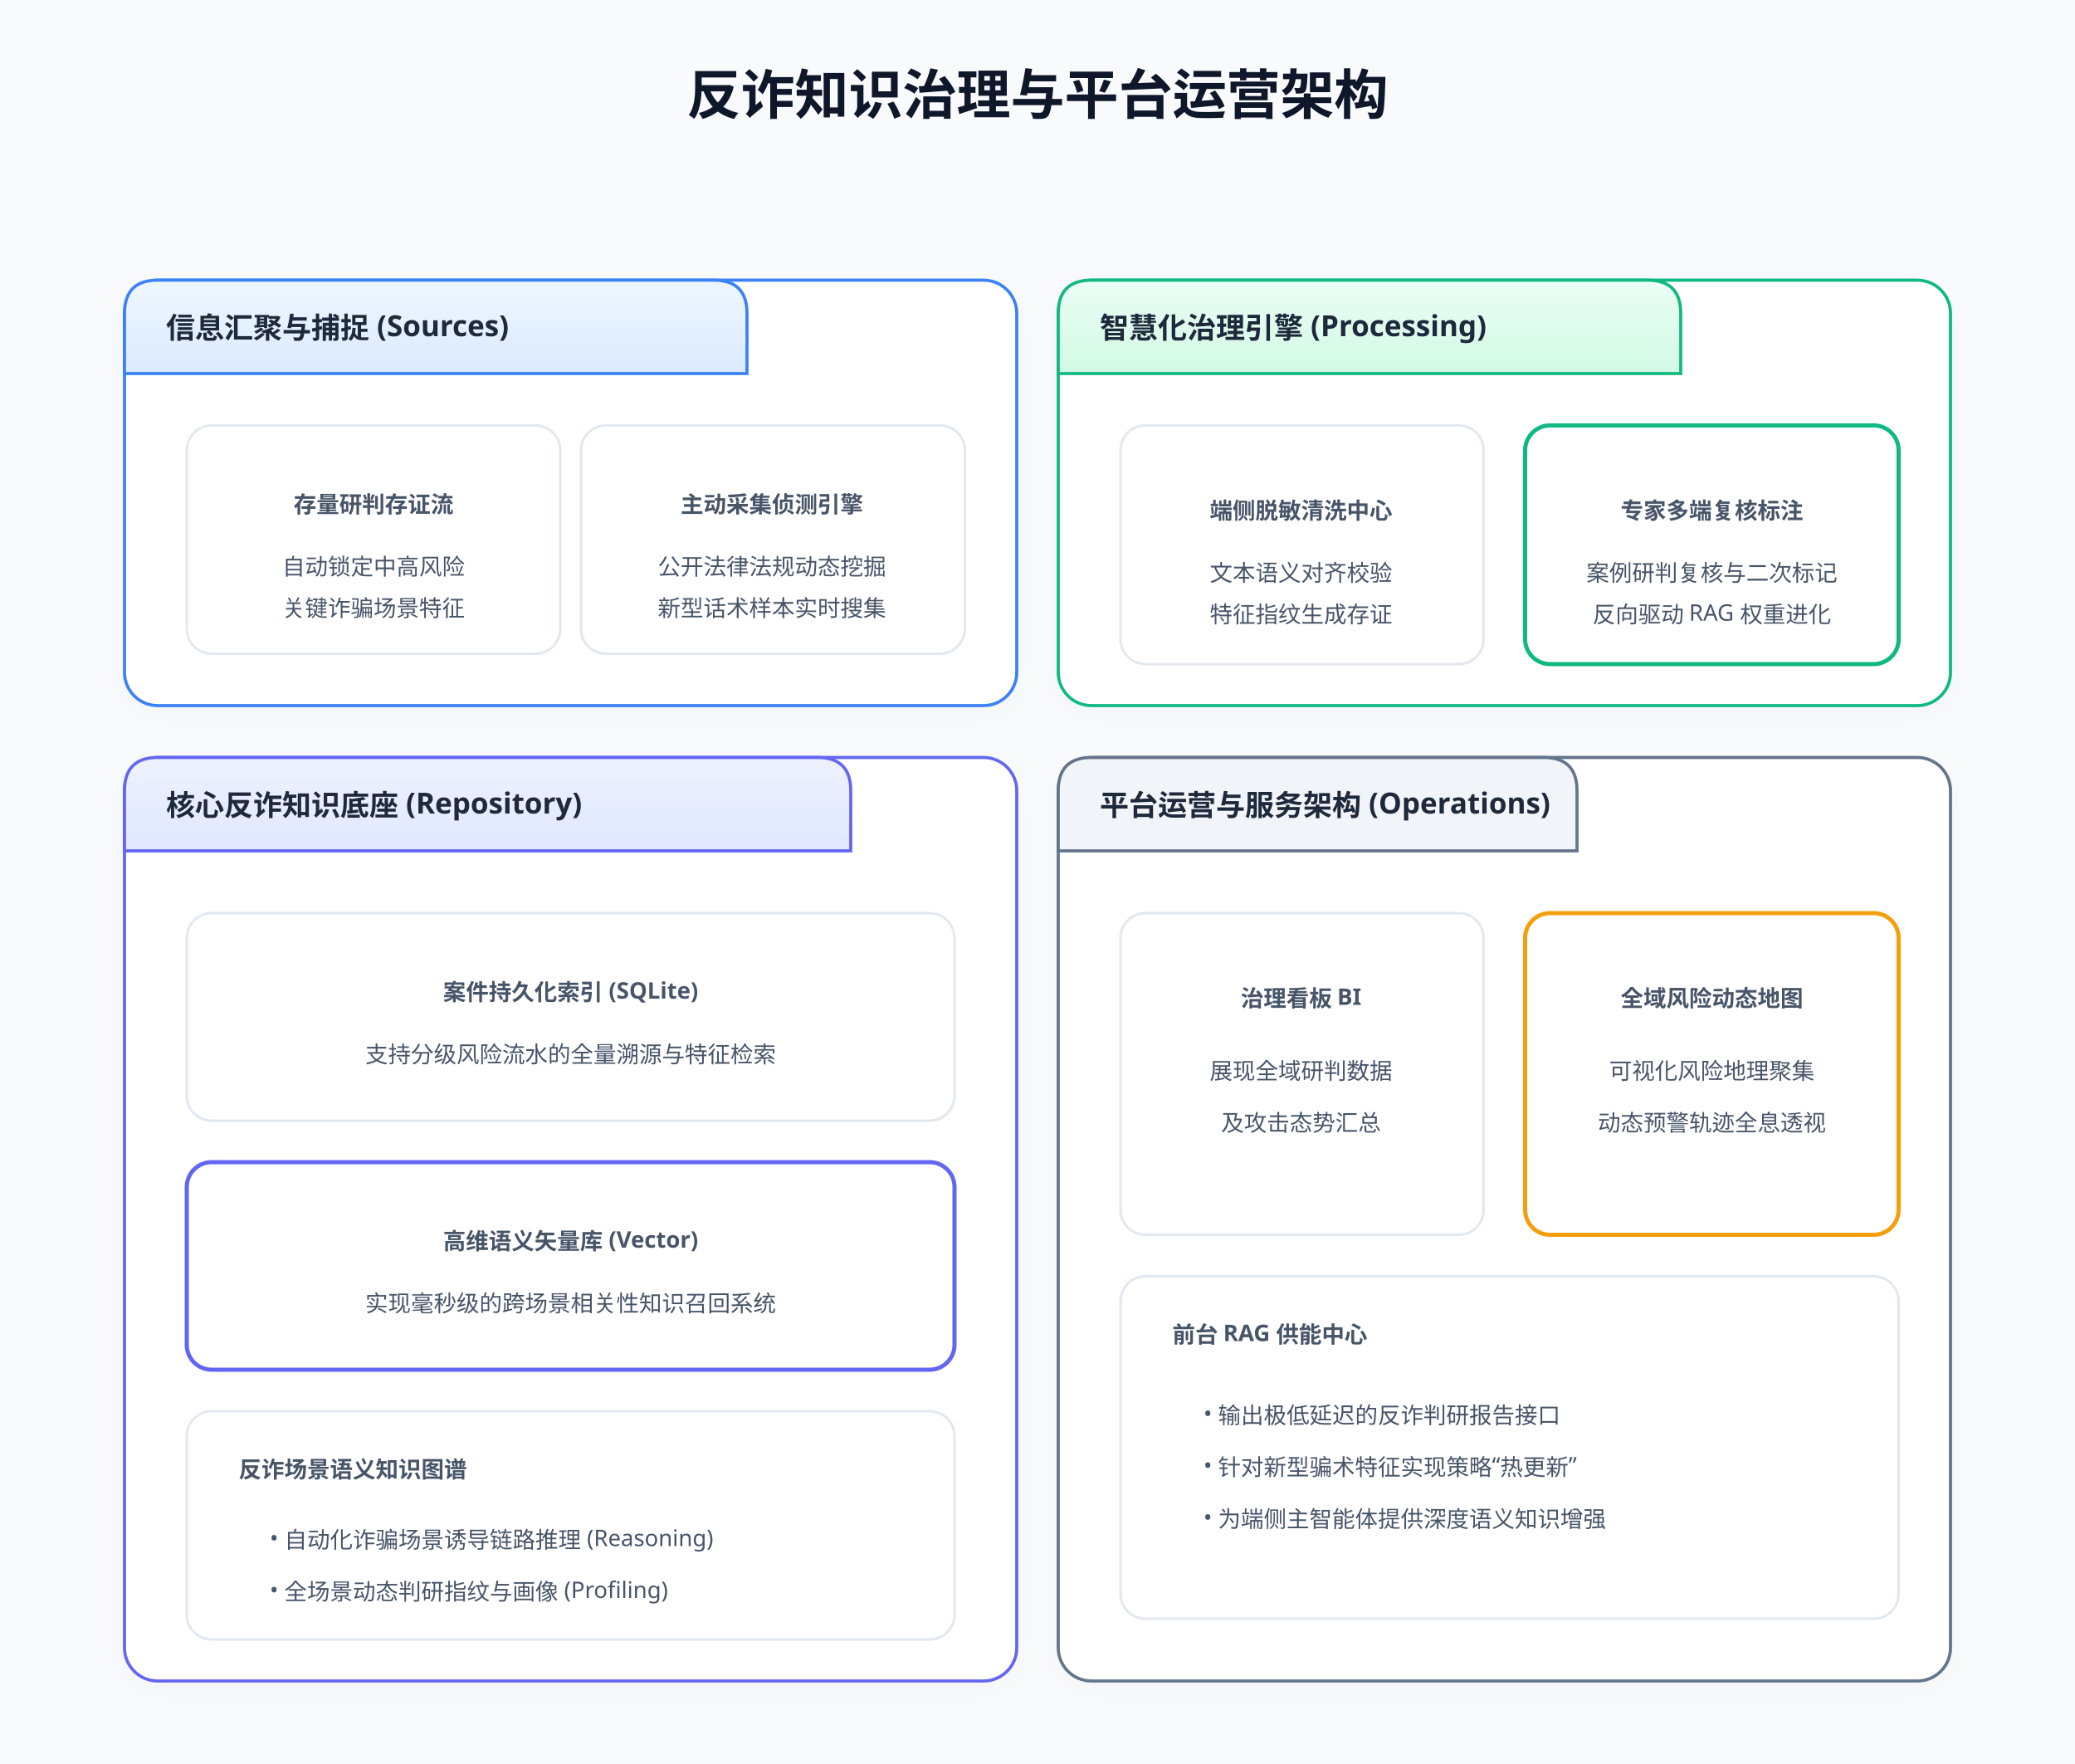
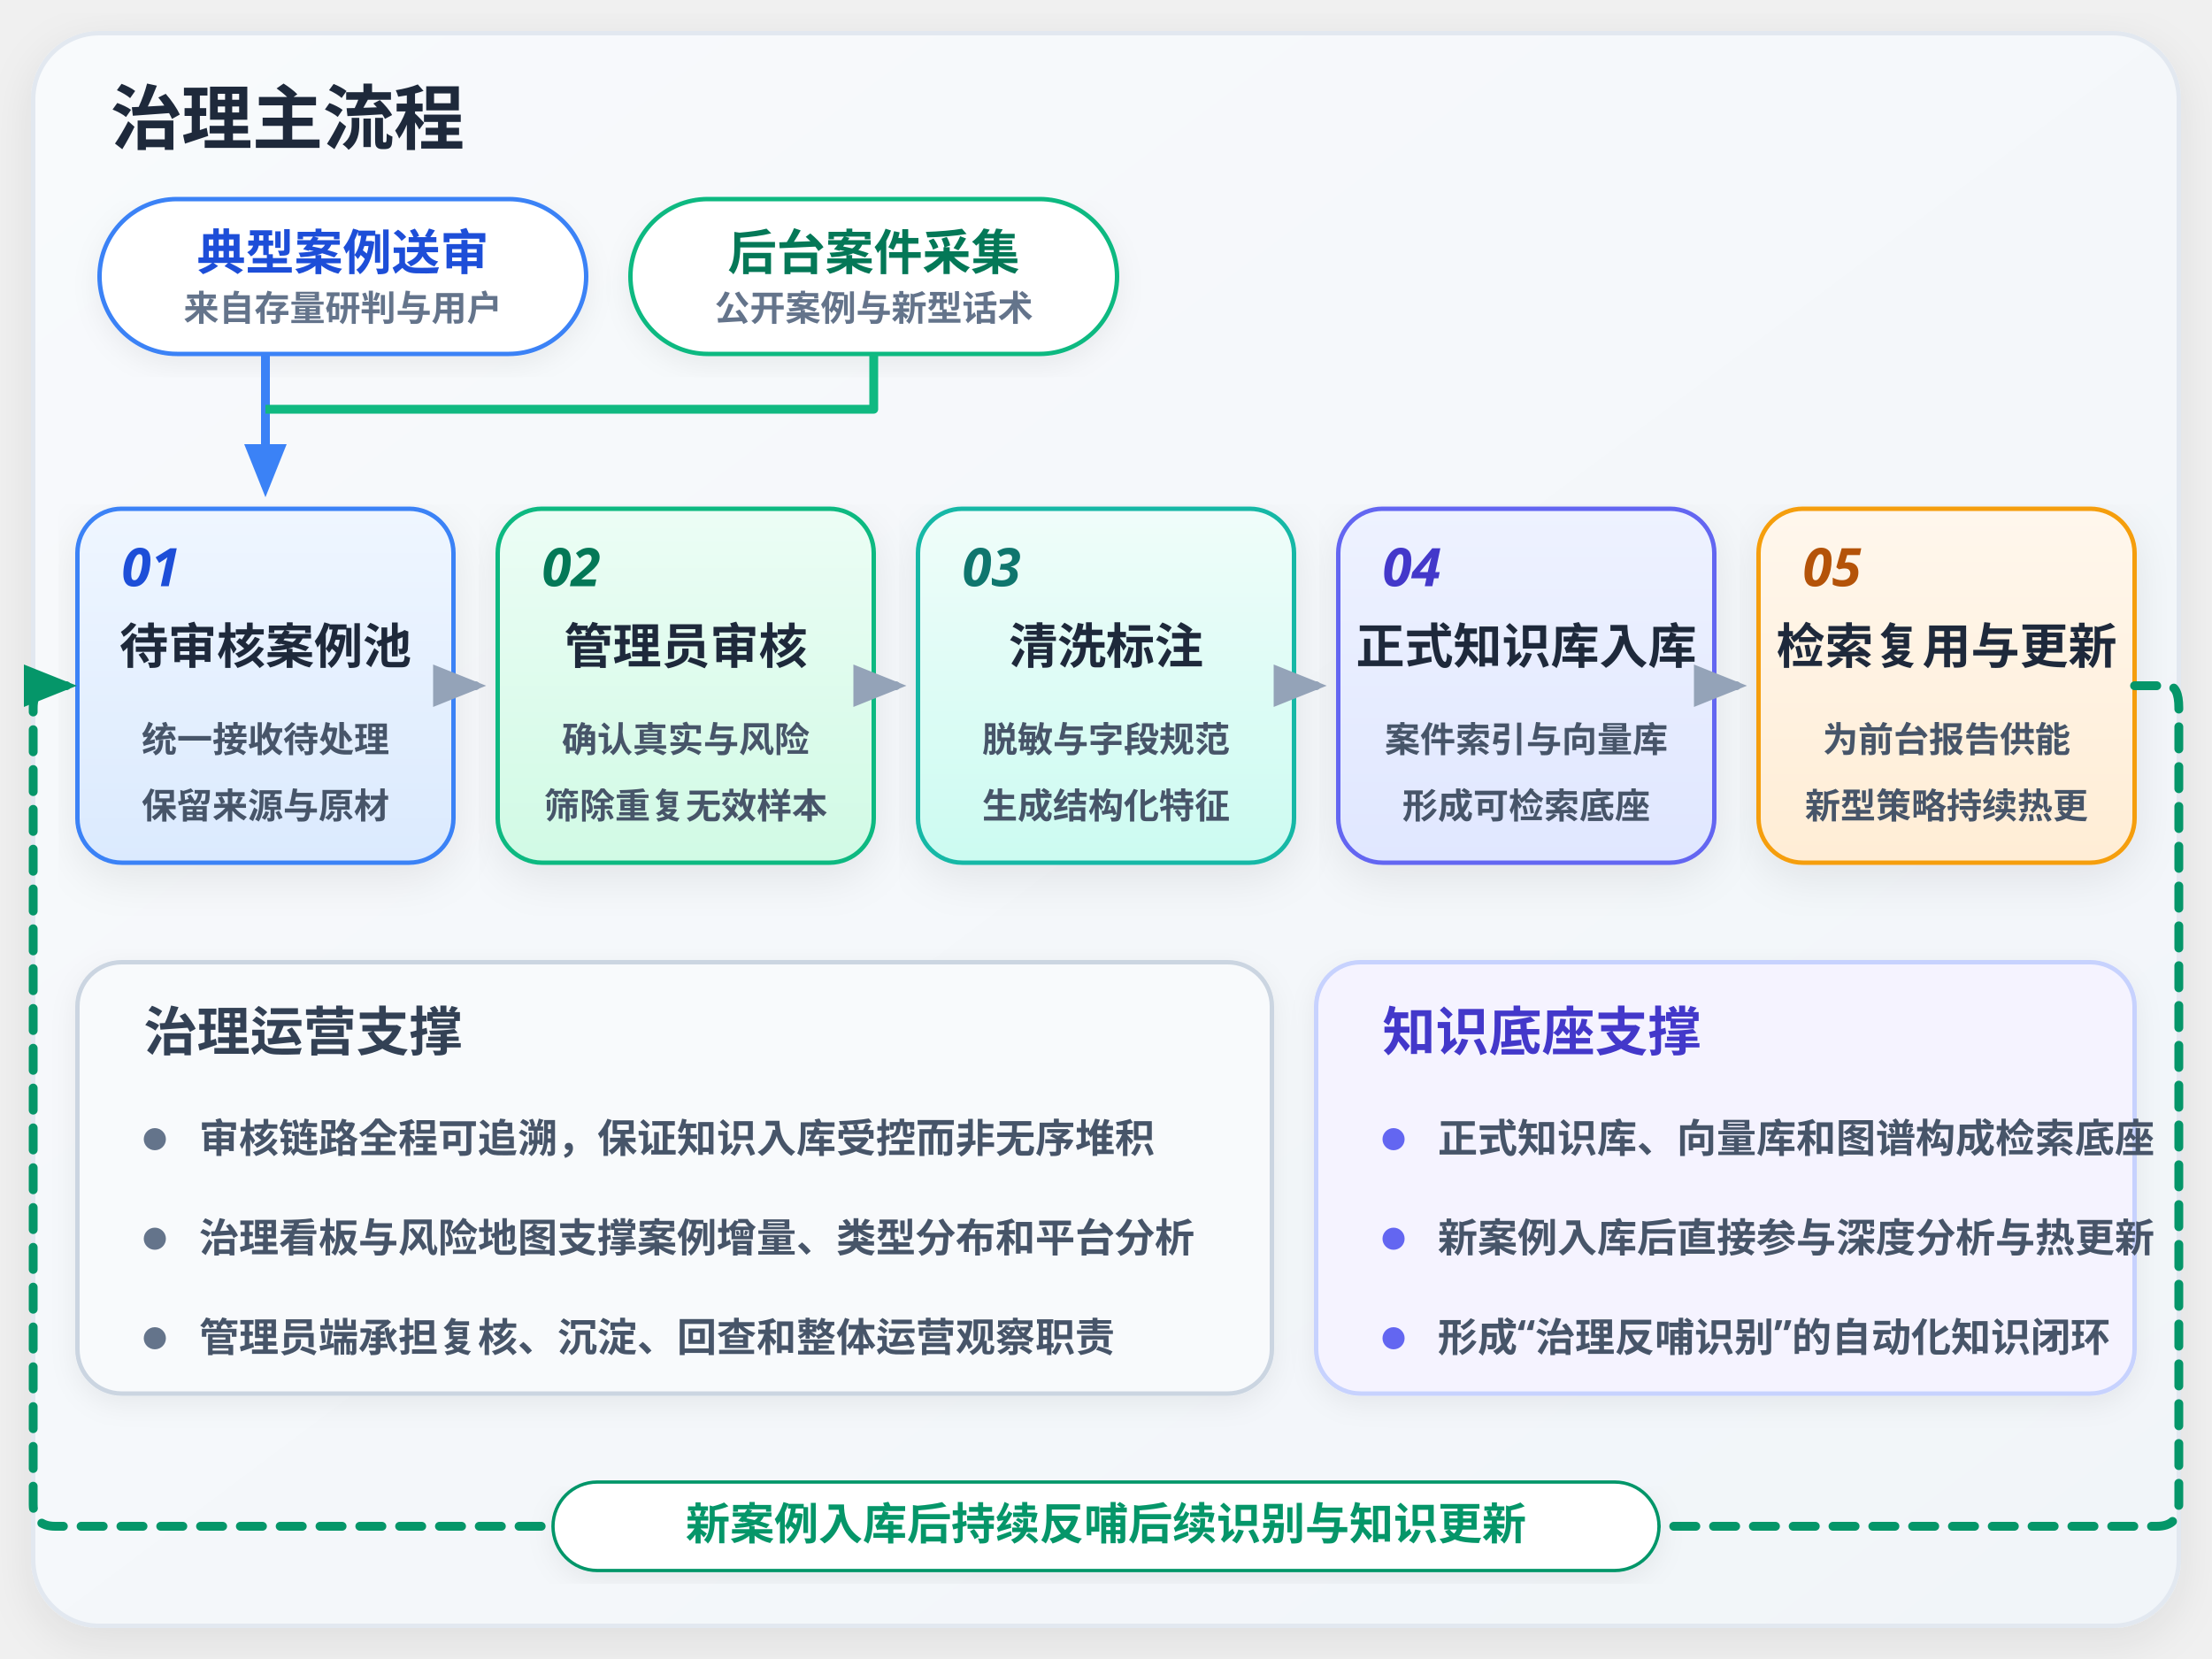
- <svg xmlns="http://www.w3.org/2000/svg" width="1000" height="850" viewBox="0 0 1000 850">
+ <svg xmlns="http://www.w3.org/2000/svg" width="100%" height="100%" viewBox="0 0 1000 750">
  <defs>
-     <linearGradient id="grad-blue" x1="0%" y1="0%" x2="0%" y2="100%">
+     <linearGradient id="bg" x1="0%" y1="0%" x2="100%" y2="100%">
+       <stop offset="0%" style="stop-color:#F8FAFC;stop-opacity:1" />
+       <stop offset="100%" style="stop-color:#F1F5F9;stop-opacity:1" />
+     </linearGradient>
+     <linearGradient id="blue" x1="0%" y1="0%" x2="0%" y2="100%">
      <stop offset="0%" style="stop-color:#EFF6FF;stop-opacity:1" />
      <stop offset="100%" style="stop-color:#DBEAFE;stop-opacity:1" />
    </linearGradient>
-     <linearGradient id="grad-emerald" x1="0%" y1="0%" x2="0%" y2="100%">
+     <linearGradient id="green" x1="0%" y1="0%" x2="0%" y2="100%">
      <stop offset="0%" style="stop-color:#ECFDF5;stop-opacity:1" />
      <stop offset="100%" style="stop-color:#D1FAE5;stop-opacity:1" />
    </linearGradient>
-     <linearGradient id="grad-indigo" x1="0%" y1="0%" x2="0%" y2="100%">
+     <linearGradient id="teal" x1="0%" y1="0%" x2="0%" y2="100%">
+       <stop offset="0%" style="stop-color:#F0FDFA;stop-opacity:1" />
+       <stop offset="100%" style="stop-color:#CCFBF1;stop-opacity:1" />
+     </linearGradient>
+     <linearGradient id="indigo" x1="0%" y1="0%" x2="0%" y2="100%">
      <stop offset="0%" style="stop-color:#EEF2FF;stop-opacity:1" />
      <stop offset="100%" style="stop-color:#E0E7FF;stop-opacity:1" />
    </linearGradient>
+     <linearGradient id="amber" x1="0%" y1="0%" x2="0%" y2="100%">
+       <stop offset="0%" style="stop-color:#FFF7ED;stop-opacity:1" />
+       <stop offset="100%" style="stop-color:#FFEDD5;stop-opacity:1" />
+     </linearGradient>
+     <filter id="shadow" x="-5%" y="-5%" width="120%" height="120%">
+       <feDropShadow dx="0" dy="6" stdDeviation="10" flood-color="#0F172A" flood-opacity="0.08" />
+     </filter>
+     <filter id="shadow-sm" x="-5%" y="-5%" width="120%" height="120%">
+       <feDropShadow dx="0" dy="4" stdDeviation="6" flood-color="#0F172A" flood-opacity="0.06" />
+     </filter>
+     <marker id="arrow-blue" viewBox="0 0 10 10" refX="8" refY="5" markerWidth="6" markerHeight="6" orient="auto">
+       <path d="M 0 1 L 10 5 L 0 9 z" fill="#3B82F6" />
+     </marker>
+     <marker id="arrow-green" viewBox="0 0 10 10" refX="8" refY="5" markerWidth="6" markerHeight="6" orient="auto">
+       <path d="M 0 1 L 10 5 L 0 9 z" fill="#10B981" />
+     </marker>
+     <marker id="arrow-dash" viewBox="0 0 10 10" refX="8" refY="5" markerWidth="6" markerHeight="6" orient="auto">
+       <path d="M 0 1 L 10 5 L 0 9 z" fill="#059669" />
+     </marker>
+     <marker id="arrow-gray" viewBox="0 0 10 10" refX="8" refY="5" markerWidth="6" markerHeight="6" orient="auto">
+       <path d="M 0 1 L 10 5 L 0 9 z" fill="#94A3B8" />
+     </marker>
  </defs>
-   <style type="text/css">
-     .bg { fill: #F8FAFC; }
-     .title { font-family: "PingFang SC", "Microsoft YaHei", sans-serif; font-size: 26px; font-weight: 800; fill: #0F172A; }
-     .subtitle { font-family: "PingFang SC", sans-serif; font-size: 14px; fill: #64748B; }
-     .bento-card { fill: #FFFFFF; stroke-width: 1.5; filter: drop-shadow(0 4px 6px rgba(0,0,0,0.02)); }
-     .bento-header { stroke-width: 1.5; }
-     .bento-title { font-family: "PingFang SC", sans-serif; font-size: 14px; font-weight: 800; fill: #1E293B; }
-     .item-text { font-family: "PingFang SC", sans-serif; font-size: 11px; fill: #475569; }
-     .box { fill: #FFFFFF; stroke: #E2E8F0; stroke-width: 1.2; rx: 12; ry: 12; }
-     .box-highlight { fill: #FFFFFF; stroke-width: 2; rx: 12; ry: 12; }
-   </style>
-   <rect width="1000" height="850" class="bg" />
-   <text x="500" y="55" text-anchor="middle" class="title">反诈知识治理与平台运营架构</text>
-   <g transform="translate(60, 135)">
-     <rect width="430" height="205" rx="16" ry="16" class="bento-card" stroke="#3B82F6" />
-     <path d="M 0 16 Q 0 0 16 0 L 284 0 Q 300 0 300 16 L 300 45 L 0 45 Z" class="bento-header" fill="url(#grad-blue)" stroke="#3B82F6" />
-     <text x="20" y="28" class="bento-title" fill="#1D4ED8">信息汇聚与捕捉 (Sources)</text>
-     <g transform="translate(30, 70)">
-       <rect width="180" height="110" class="box" />
-       <text x="90" y="42" text-anchor="middle" class="item-text" font-weight="800" fill="#1E3A8A">存量研判存证流</text>
-       <text x="90" y="72" text-anchor="middle" class="item-text">自动锁定中高风险</text>
-       <text x="90" y="92" text-anchor="middle" class="item-text">关键诈骗场景特征</text>
-     </g>
-     <g transform="translate(220, 70)">
-       <rect width="185" height="110" class="box" />
-       <text x="92" y="42" text-anchor="middle" class="item-text" font-weight="800" fill="#1E3A8A">主动采集侦测引擎</text>
-       <text x="92" y="72" text-anchor="middle" class="item-text">公开法律法规动态挖掘</text>
-       <text x="92" y="92" text-anchor="middle" class="item-text">新型话术样本实时搜集</text>
-     </g>
+   <rect x="15" y="15" width="970" height="720" fill="url(#bg)" stroke="#E2E8F0" stroke-width="2" rx="30" filter="url(#shadow)" />
+   <text x="50" y="65" font-family="'PingFang SC', 'Microsoft YaHei', sans-serif" font-size="32" font-weight="900" fill="#1E293B">治理主流程</text>
+   <g transform="translate(45, 90)">
+     <rect width="220" height="70" fill="#FFFFFF" stroke="#3B82F6" stroke-width="2" rx="35" filter="url(#shadow-sm)" />
+     <text x="110" y="32" text-anchor="middle" font-family="'PingFang SC', 'Microsoft YaHei', sans-serif" font-size="22" font-weight="900" fill="#1D4ED8">典型案例送审</text>
+     <text x="110" y="55" text-anchor="middle" font-family="'PingFang SC', 'Microsoft YaHei', sans-serif" font-size="16" font-weight="bold" fill="#64748B">来自存量研判与用户</text>
  </g>
-   <g transform="translate(510, 135)">
-     <rect width="430" height="205" rx="16" ry="16" class="bento-card" stroke="#10B981" />
-     <path d="M 0 16 Q 0 0 16 0 L 284 0 Q 300 0 300 16 L 300 45 L 0 45 Z" class="bento-header" fill="url(#grad-emerald)" stroke="#10B981" />
-     <text x="20" y="28" class="bento-title" fill="#065F46">智慧化治理引擎 (Processing)</text>
-     <g transform="translate(30, 70)">
-       <rect width="175" height="115" class="box" />
-       <text x="87" y="45" text-anchor="middle" class="item-text" font-weight="800" fill="#064E3B">端侧脱敏清洗中心</text>
-       <text x="87" y="75" text-anchor="middle" class="item-text">文本语义对齐校验</text>
-       <text x="87" y="95" text-anchor="middle" class="item-text">特征指纹生成存证</text>
-     </g>
-     <g transform="translate(225, 70)">
-       <rect width="180" height="115" class="box-highlight" stroke="#10B981" />
-       <text x="90" y="45" text-anchor="middle" class="item-text" font-weight="800" fill="#065F46">专家多端复核标注</text>
-       <text x="90" y="75" text-anchor="middle" class="item-text" fill="#065F46">案例研判复核与二次标记</text>
-       <text x="90" y="95" text-anchor="middle" class="item-text" fill="#065F46">反向驱动 RAG 权重进化</text>
-     </g>
+   <g transform="translate(285, 90)">
+     <rect width="220" height="70" fill="#FFFFFF" stroke="#10B981" stroke-width="2" rx="35" filter="url(#shadow-sm)" />
+     <text x="110" y="32" text-anchor="middle" font-family="'PingFang SC', 'Microsoft YaHei', sans-serif" font-size="22" font-weight="900" fill="#047857">后台案件采集</text>
+     <text x="110" y="55" text-anchor="middle" font-family="'PingFang SC', 'Microsoft YaHei', sans-serif" font-size="16" font-weight="bold" fill="#64748B">公开案例与新型话术</text>
  </g>
-   <g transform="translate(60, 365)">
-     <rect width="430" height="445" rx="16" ry="16" class="bento-card" stroke="#6366F1" />
-     <path d="M 0 16 Q 0 0 16 0 L 334 0 Q 350 0 350 16 L 350 45 L 0 45 Z" class="bento-header" fill="url(#grad-indigo)" stroke="#6366F1" />
-     <text x="20" y="28" class="bento-title" fill="#F8FAFC">核心反诈知识底座 (Repository)</text>
-     <g transform="translate(30, 75)">
-       <rect width="370" height="100" class="box" />
-       <text x="185" y="42" text-anchor="middle" class="item-text" font-weight="800" fill="#4338CA">案件持久化索引 (SQLite)</text>
-       <text x="185" y="72" text-anchor="middle" class="item-text">支持分级风险流水的全量溯源与特征检索</text>
-     </g>
-     <g transform="translate(30, 195)">
-       <rect width="370" height="100" class="box-highlight" stroke="#6366F1" />
-       <text x="185" y="42" text-anchor="middle" class="item-text" font-weight="800" fill="#4338CA">高维语义矢量库 (Vector)</text>
-       <text x="185" y="72" text-anchor="middle" class="item-text" fill="#4338CA">实现毫秒级的跨场景相关性知识召回系统</text>
-     </g>
-     <g transform="translate(30, 315)">
-       <rect width="370" height="110" class="box" />
-       <text x="25" y="32" class="item-text" font-weight="800" fill="#1E293B">反诈场景语义知识图谱</text>
-       <text x="40" y="65" class="item-text">• 自动化诈骗场景诱导链路推理 (Reasoning)</text>
-       <text x="40" y="90" class="item-text">• 全场景动态判研指纹与画像 (Profiling)</text>
-     </g>
+   <path d="M 120 160 L 120 220" fill="none" stroke="#3B82F6" stroke-width="4" marker-end="url(#arrow-blue)" />
+   <path d="M 395 160 L 395 185 L 120 185" fill="none" stroke="#10B981" stroke-width="4" stroke-linejoin="round" />
+   <g transform="translate(35, 230)">
+     <rect width="170" height="160" fill="url(#blue)" stroke="#3B82F6" stroke-width="2" rx="20" filter="url(#shadow)" />
+     <text x="20" y="35" font-family="'PingFang SC', 'Microsoft YaHei', sans-serif" font-size="24" font-weight="900" font-style="italic" fill="#1D4ED8">01</text>
+     <text x="85" y="70" text-anchor="middle" font-family="'PingFang SC', 'Microsoft YaHei', sans-serif" font-size="22" font-weight="900" fill="#1E293B">待审核案例池</text>
+     <text x="85" y="110" text-anchor="middle" font-family="'PingFang SC', 'Microsoft YaHei', sans-serif" font-size="16" font-weight="bold" fill="#475569">统一接收待处理</text>
+     <text x="85" y="140" text-anchor="middle" font-family="'PingFang SC', 'Microsoft YaHei', sans-serif" font-size="16" font-weight="bold" fill="#475569">保留来源与原材</text>
  </g>
-   <g transform="translate(510, 365)">
-     <rect width="430" height="445" rx="16" ry="16" class="bento-card" stroke="#64748B" />
-     <path d="M 0 16 Q 0 0 16 0 L 234 0 Q 250 0 250 16 L 250 45 L 0 45 Z" class="bento-header" fill="#F1F5F9" stroke="#64748B" />
-     <text x="20" y="28" class="bento-title" fill="#334155">平台运营与服务架构 (Operations)</text>
-     <g transform="translate(30, 75)">
-       <rect width="175" height="155" class="box" />
-       <text x="87" y="45" text-anchor="middle" class="item-text" font-weight="800">治理看板 BI</text>
-       <text x="87" y="80" text-anchor="middle" class="item-text">展现全域研判数据</text>
-       <text x="87" y="105" text-anchor="middle" class="item-text">及攻击态势汇总</text>
-     </g>
-     <g transform="translate(225, 75)">
-       <rect width="180" height="155" class="box-highlight" stroke="#F59E0B" stroke-width="2" />
-       <text x="90" y="45" text-anchor="middle" class="item-text" font-weight="800" fill="#92400E">全域风险动态地图</text>
-       <text x="90" y="80" text-anchor="middle" class="item-text" fill="#92400E">可视化风险地理聚集</text>
-       <text x="90" y="105" text-anchor="middle" class="item-text" fill="#92400E">动态预警轨迹全息透视</text>
-     </g>
-     <g transform="translate(30, 250)">
-       <rect width="375" height="165" class="box" stroke="#3B82F6" stroke-width="2" />
-       <text x="25" y="32" class="item-text" font-weight="800" fill="#1D4ED8">前台 RAG 供能中心</text>
-       <text x="40" y="70" class="item-text" fill="#1D4ED8">• 输出极低延迟的反诈判研报告接口</text>
-       <text x="40" y="95" class="item-text" fill="#1D4ED8">• 针对新型骗术特征实现策略“热更新”</text>
-       <text x="40" y="120" class="item-text" fill="#1D4ED8">• 为端侧主智能体提供深度语义知识增强</text>
-     </g>
+   <g transform="translate(225, 230)">
+     <rect width="170" height="160" fill="url(#green)" stroke="#10B981" stroke-width="2" rx="20" filter="url(#shadow)" />
+     <text x="20" y="35" font-family="'PingFang SC', 'Microsoft YaHei', sans-serif" font-size="24" font-weight="900" font-style="italic" fill="#047857">02</text>
+     <text x="85" y="70" text-anchor="middle" font-family="'PingFang SC', 'Microsoft YaHei', sans-serif" font-size="22" font-weight="900" fill="#1E293B">管理员审核</text>
+     <text x="85" y="110" text-anchor="middle" font-family="'PingFang SC', 'Microsoft YaHei', sans-serif" font-size="16" font-weight="bold" fill="#475569">确认真实与风险</text>
+     <text x="85" y="140" text-anchor="middle" font-family="'PingFang SC', 'Microsoft YaHei', sans-serif" font-size="16" font-weight="bold" fill="#475569">筛除重复无效样本</text>
  </g>
+   <g transform="translate(415, 230)">
+     <rect width="170" height="160" fill="url(#teal)" stroke="#14B8A6" stroke-width="2" rx="20" filter="url(#shadow)" />
+     <text x="20" y="35" font-family="'PingFang SC', 'Microsoft YaHei', sans-serif" font-size="24" font-weight="900" font-style="italic" fill="#0F766E">03</text>
+     <text x="85" y="70" text-anchor="middle" font-family="'PingFang SC', 'Microsoft YaHei', sans-serif" font-size="22" font-weight="900" fill="#1E293B">清洗标注</text>
+     <text x="85" y="110" text-anchor="middle" font-family="'PingFang SC', 'Microsoft YaHei', sans-serif" font-size="16" font-weight="bold" fill="#475569">脱敏与字段规范</text>
+     <text x="85" y="140" text-anchor="middle" font-family="'PingFang SC', 'Microsoft YaHei', sans-serif" font-size="16" font-weight="bold" fill="#475569">生成结构化特征</text>
+   </g>
+   <g transform="translate(605, 230)">
+     <rect width="170" height="160" fill="url(#indigo)" stroke="#6366F1" stroke-width="2" rx="20" filter="url(#shadow)" />
+     <text x="20" y="35" font-family="'PingFang SC', 'Microsoft YaHei', sans-serif" font-size="24" font-weight="900" font-style="italic" fill="#4338CA">04</text>
+     <text x="85" y="70" text-anchor="middle" font-family="'PingFang SC', 'Microsoft YaHei', sans-serif" font-size="22" font-weight="900" fill="#1E293B">正式知识库入库</text>
+     <text x="85" y="110" text-anchor="middle" font-family="'PingFang SC', 'Microsoft YaHei', sans-serif" font-size="16" font-weight="bold" fill="#475569">案件索引与向量库</text>
+     <text x="85" y="140" text-anchor="middle" font-family="'PingFang SC', 'Microsoft YaHei', sans-serif" font-size="16" font-weight="bold" fill="#475569">形成可检索底座</text>
+   </g>
+   <g transform="translate(795, 230)">
+     <rect width="170" height="160" fill="url(#amber)" stroke="#F59E0B" stroke-width="2" rx="20" filter="url(#shadow)" />
+     <text x="20" y="35" font-family="'PingFang SC', 'Microsoft YaHei', sans-serif" font-size="24" font-weight="900" font-style="italic" fill="#B45309">05</text>
+     <text x="85" y="70" text-anchor="middle" font-family="'PingFang SC', 'Microsoft YaHei', sans-serif" font-size="22" font-weight="900" fill="#1E293B">检索复用与更新</text>
+     <text x="85" y="110" text-anchor="middle" font-family="'PingFang SC', 'Microsoft YaHei', sans-serif" font-size="16" font-weight="bold" fill="#475569">为前台报告供能</text>
+     <text x="85" y="140" text-anchor="middle" font-family="'PingFang SC', 'Microsoft YaHei', sans-serif" font-size="16" font-weight="bold" fill="#475569">新型策略持续热更</text>
+   </g>
+   <path d="M 205 310 L 215 310" fill="none" stroke="#94A3B8" stroke-width="4" stroke-linecap="round" marker-end="url(#arrow-gray)" />
+   <path d="M 395 310 L 405 310" fill="none" stroke="#94A3B8" stroke-width="4" stroke-linecap="round" marker-end="url(#arrow-gray)" />
+   <path d="M 585 310 L 595 310" fill="none" stroke="#94A3B8" stroke-width="4" stroke-linecap="round" marker-end="url(#arrow-gray)" />
+   <path d="M 775 310 L 785 310" fill="none" stroke="#94A3B8" stroke-width="4" stroke-linecap="round" marker-end="url(#arrow-gray)" />
+   <g transform="translate(35, 435)">
+     <rect width="540" height="195" fill="#F8FAFC" stroke="#CBD5E1" stroke-width="2" rx="20" filter="url(#shadow-sm)" />
+     <text x="30" y="40" font-family="'PingFang SC', 'Microsoft YaHei', sans-serif" font-size="24" font-weight="900" fill="#334155">治理运营支撑</text>
+     <circle cx="35" cy="80" r="5" fill="#64748B" />
+     <text x="55" y="86" font-family="'PingFang SC', 'Microsoft YaHei', sans-serif" font-size="18" font-weight="bold" fill="#475569">审核链路全程可追溯，保证知识入库受控而非无序堆积</text>
+     <circle cx="35" cy="125" r="5" fill="#64748B" />
+     <text x="55" y="131" font-family="'PingFang SC', 'Microsoft YaHei', sans-serif" font-size="18" font-weight="bold" fill="#475569">治理看板与风险地图支撑案例增量、类型分布和平台分析</text>
+     <circle cx="35" cy="170" r="5" fill="#64748B" />
+     <text x="55" y="176" font-family="'PingFang SC', 'Microsoft YaHei', sans-serif" font-size="18" font-weight="bold" fill="#475569">管理员端承担复核、沉淀、回查和整体运营观察职责</text>
+   </g>
+   <g transform="translate(595, 435)">
+     <rect width="370" height="195" fill="#F5F3FF" stroke="#C7D2FE" stroke-width="2" rx="20" filter="url(#shadow-sm)" />
+     <text x="30" y="40" font-family="'PingFang SC', 'Microsoft YaHei', sans-serif" font-size="24" font-weight="900" fill="#4338CA">知识底座支撑</text>
+     <circle cx="35" cy="80" r="5" fill="#6366F1" />
+     <text x="55" y="86" font-family="'PingFang SC', 'Microsoft YaHei', sans-serif" font-size="18" font-weight="bold" fill="#475569">正式知识库、向量库和图谱构成检索底座</text>
+     <circle cx="35" cy="125" r="5" fill="#6366F1" />
+     <text x="55" y="131" font-family="'PingFang SC', 'Microsoft YaHei', sans-serif" font-size="18" font-weight="bold" fill="#475569">新案例入库后直接参与深度分析与热更新</text>
+     <circle cx="35" cy="170" r="5" fill="#6366F1" />
+     <text x="55" y="176" font-family="'PingFang SC', 'Microsoft YaHei', sans-serif" font-size="18" font-weight="bold" fill="#475569">形成“治理反哺识别”的自动化知识闭环</text>
+   </g>
+   <path d="M 965 310 L 980 310 Q 985 310 985 320 L 985 680 Q 985 690 975 690 L 25 690 Q 15 690 15 680 L 15 320 Q 15 310 25 310 L 30 310" fill="none" stroke="#059669" stroke-width="4" stroke-dasharray="10 8" stroke-linecap="round" marker-end="url(#arrow-dash)" />
+   <rect x="250" y="670" width="500" height="40" fill="#FFFFFF" stroke="#059669" stroke-width="1.5" rx="20" filter="url(#shadow-sm)" />
+   <text x="500" y="696" text-anchor="middle" font-family="'PingFang SC', 'Microsoft YaHei', sans-serif" font-size="20" font-weight="900" fill="#059669">新案例入库后持续反哺后续识别与知识更新</text>
</svg>
